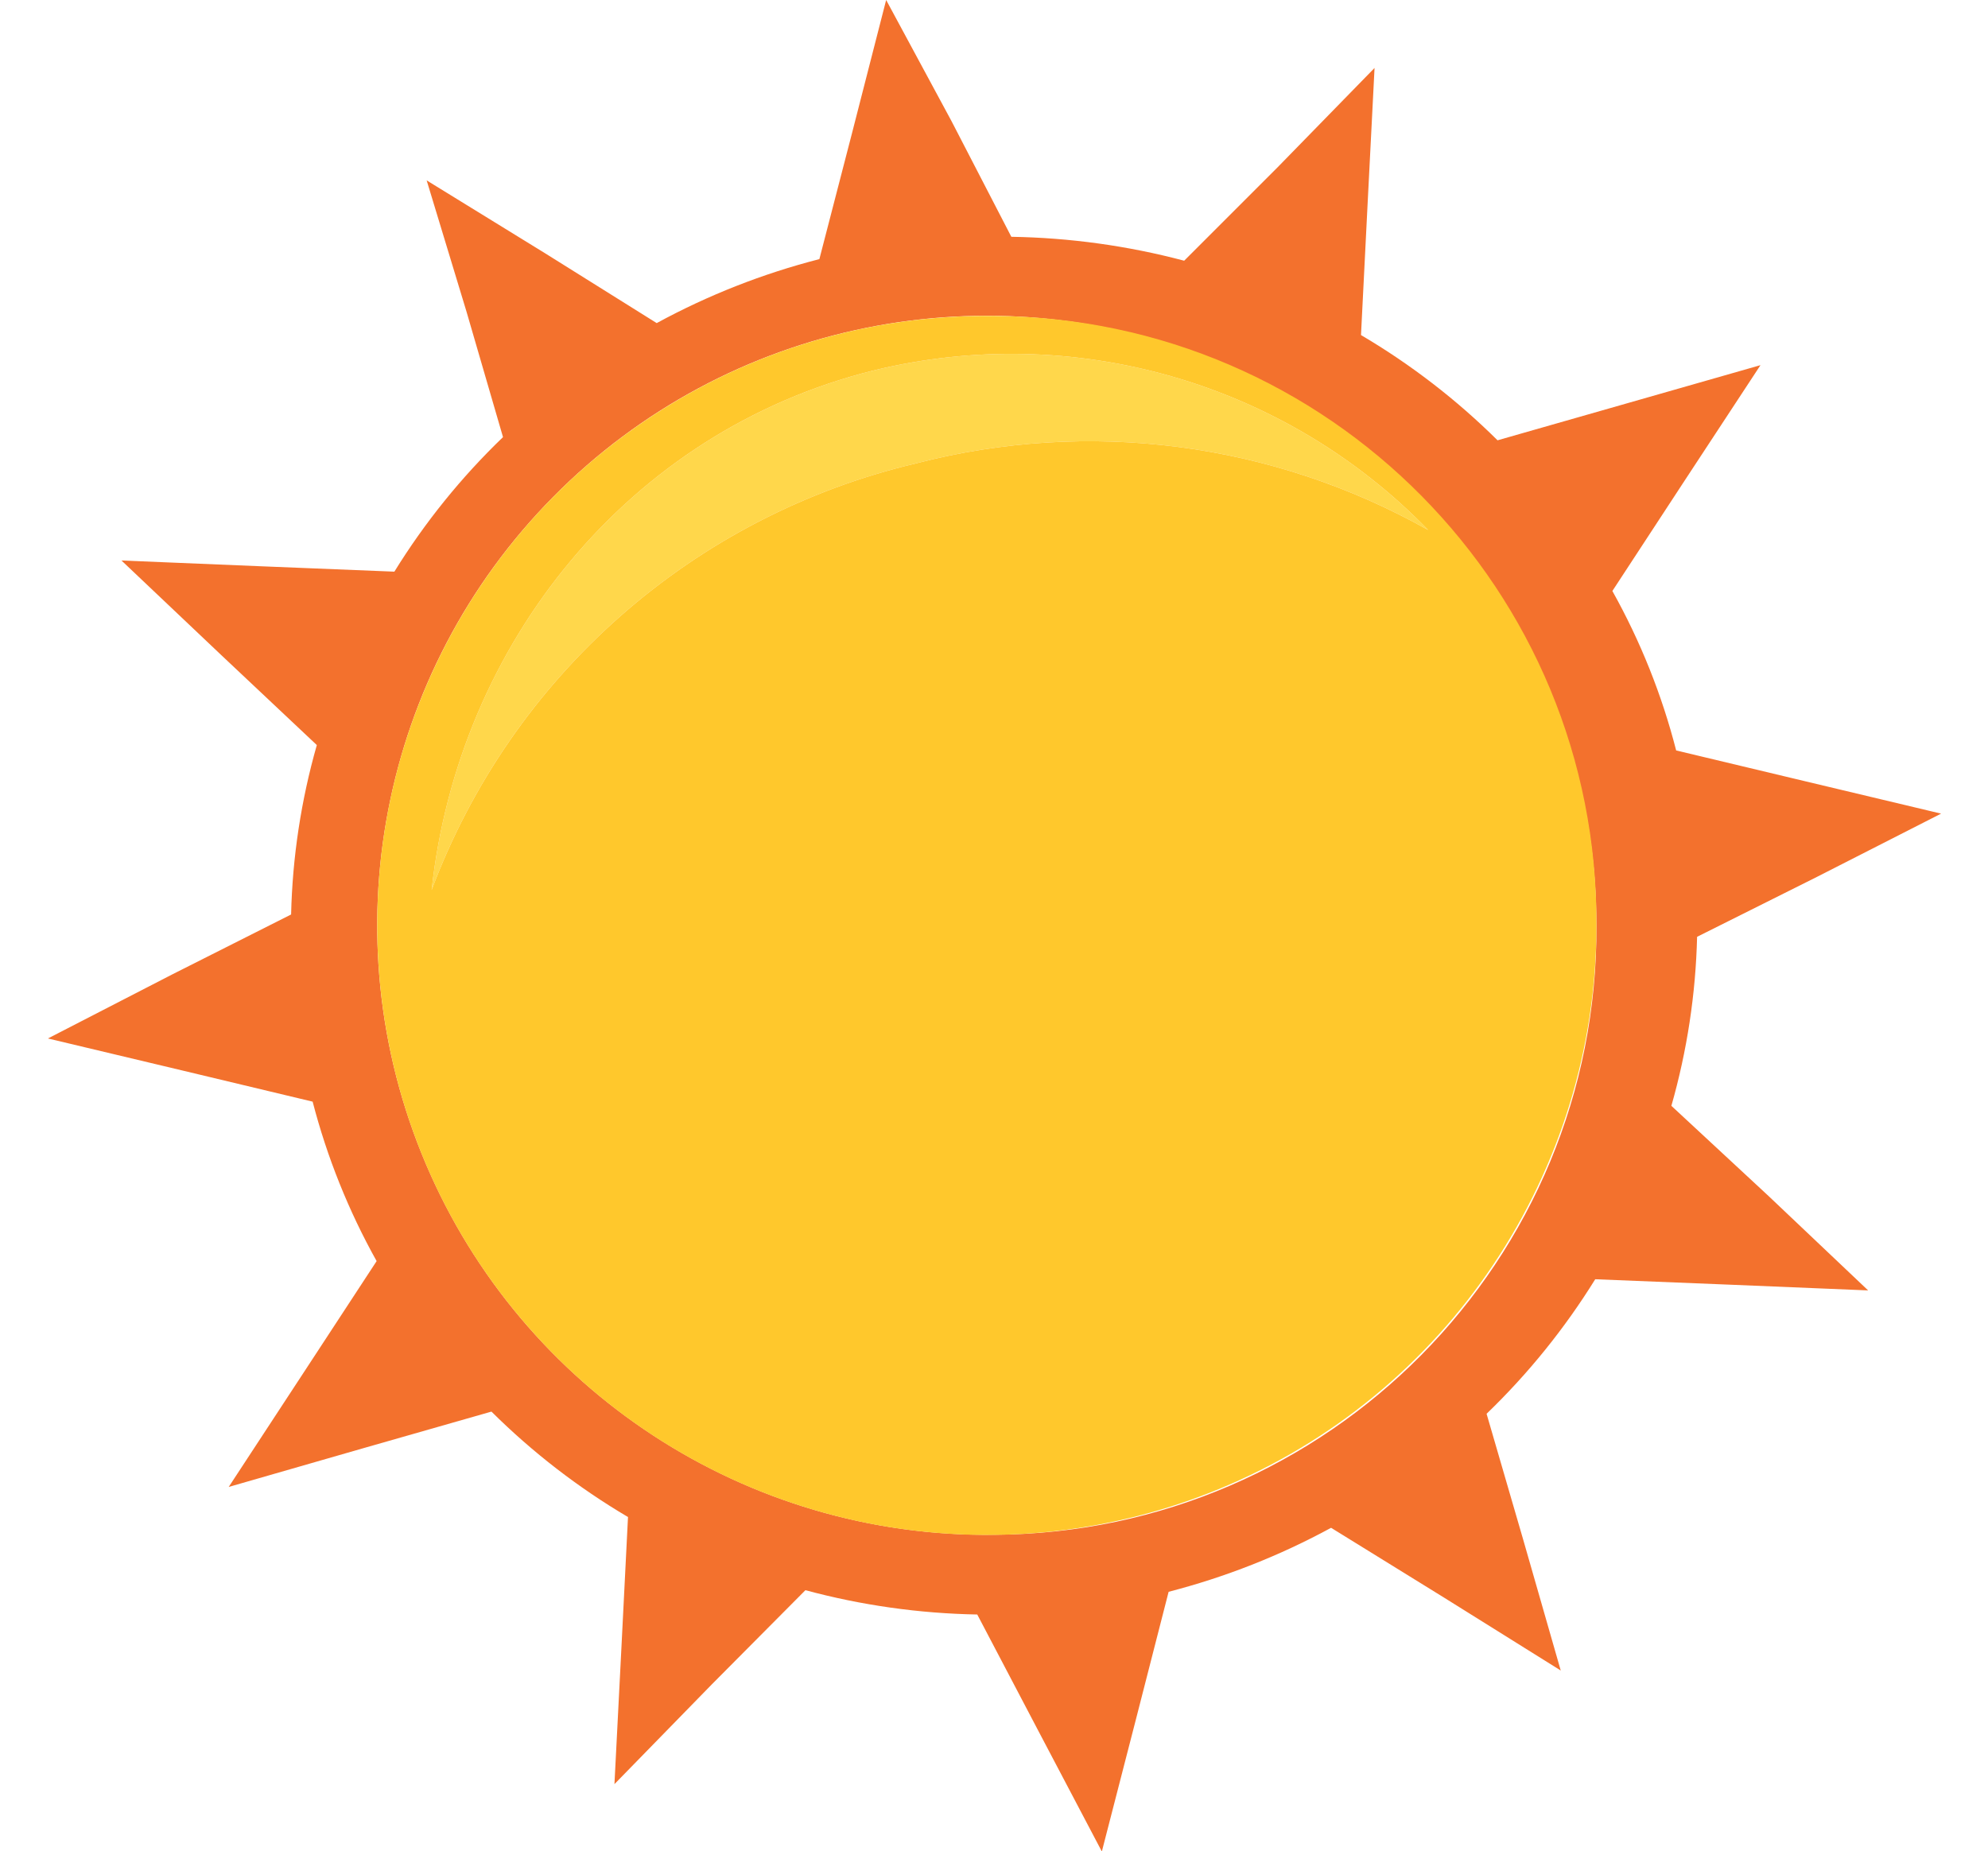
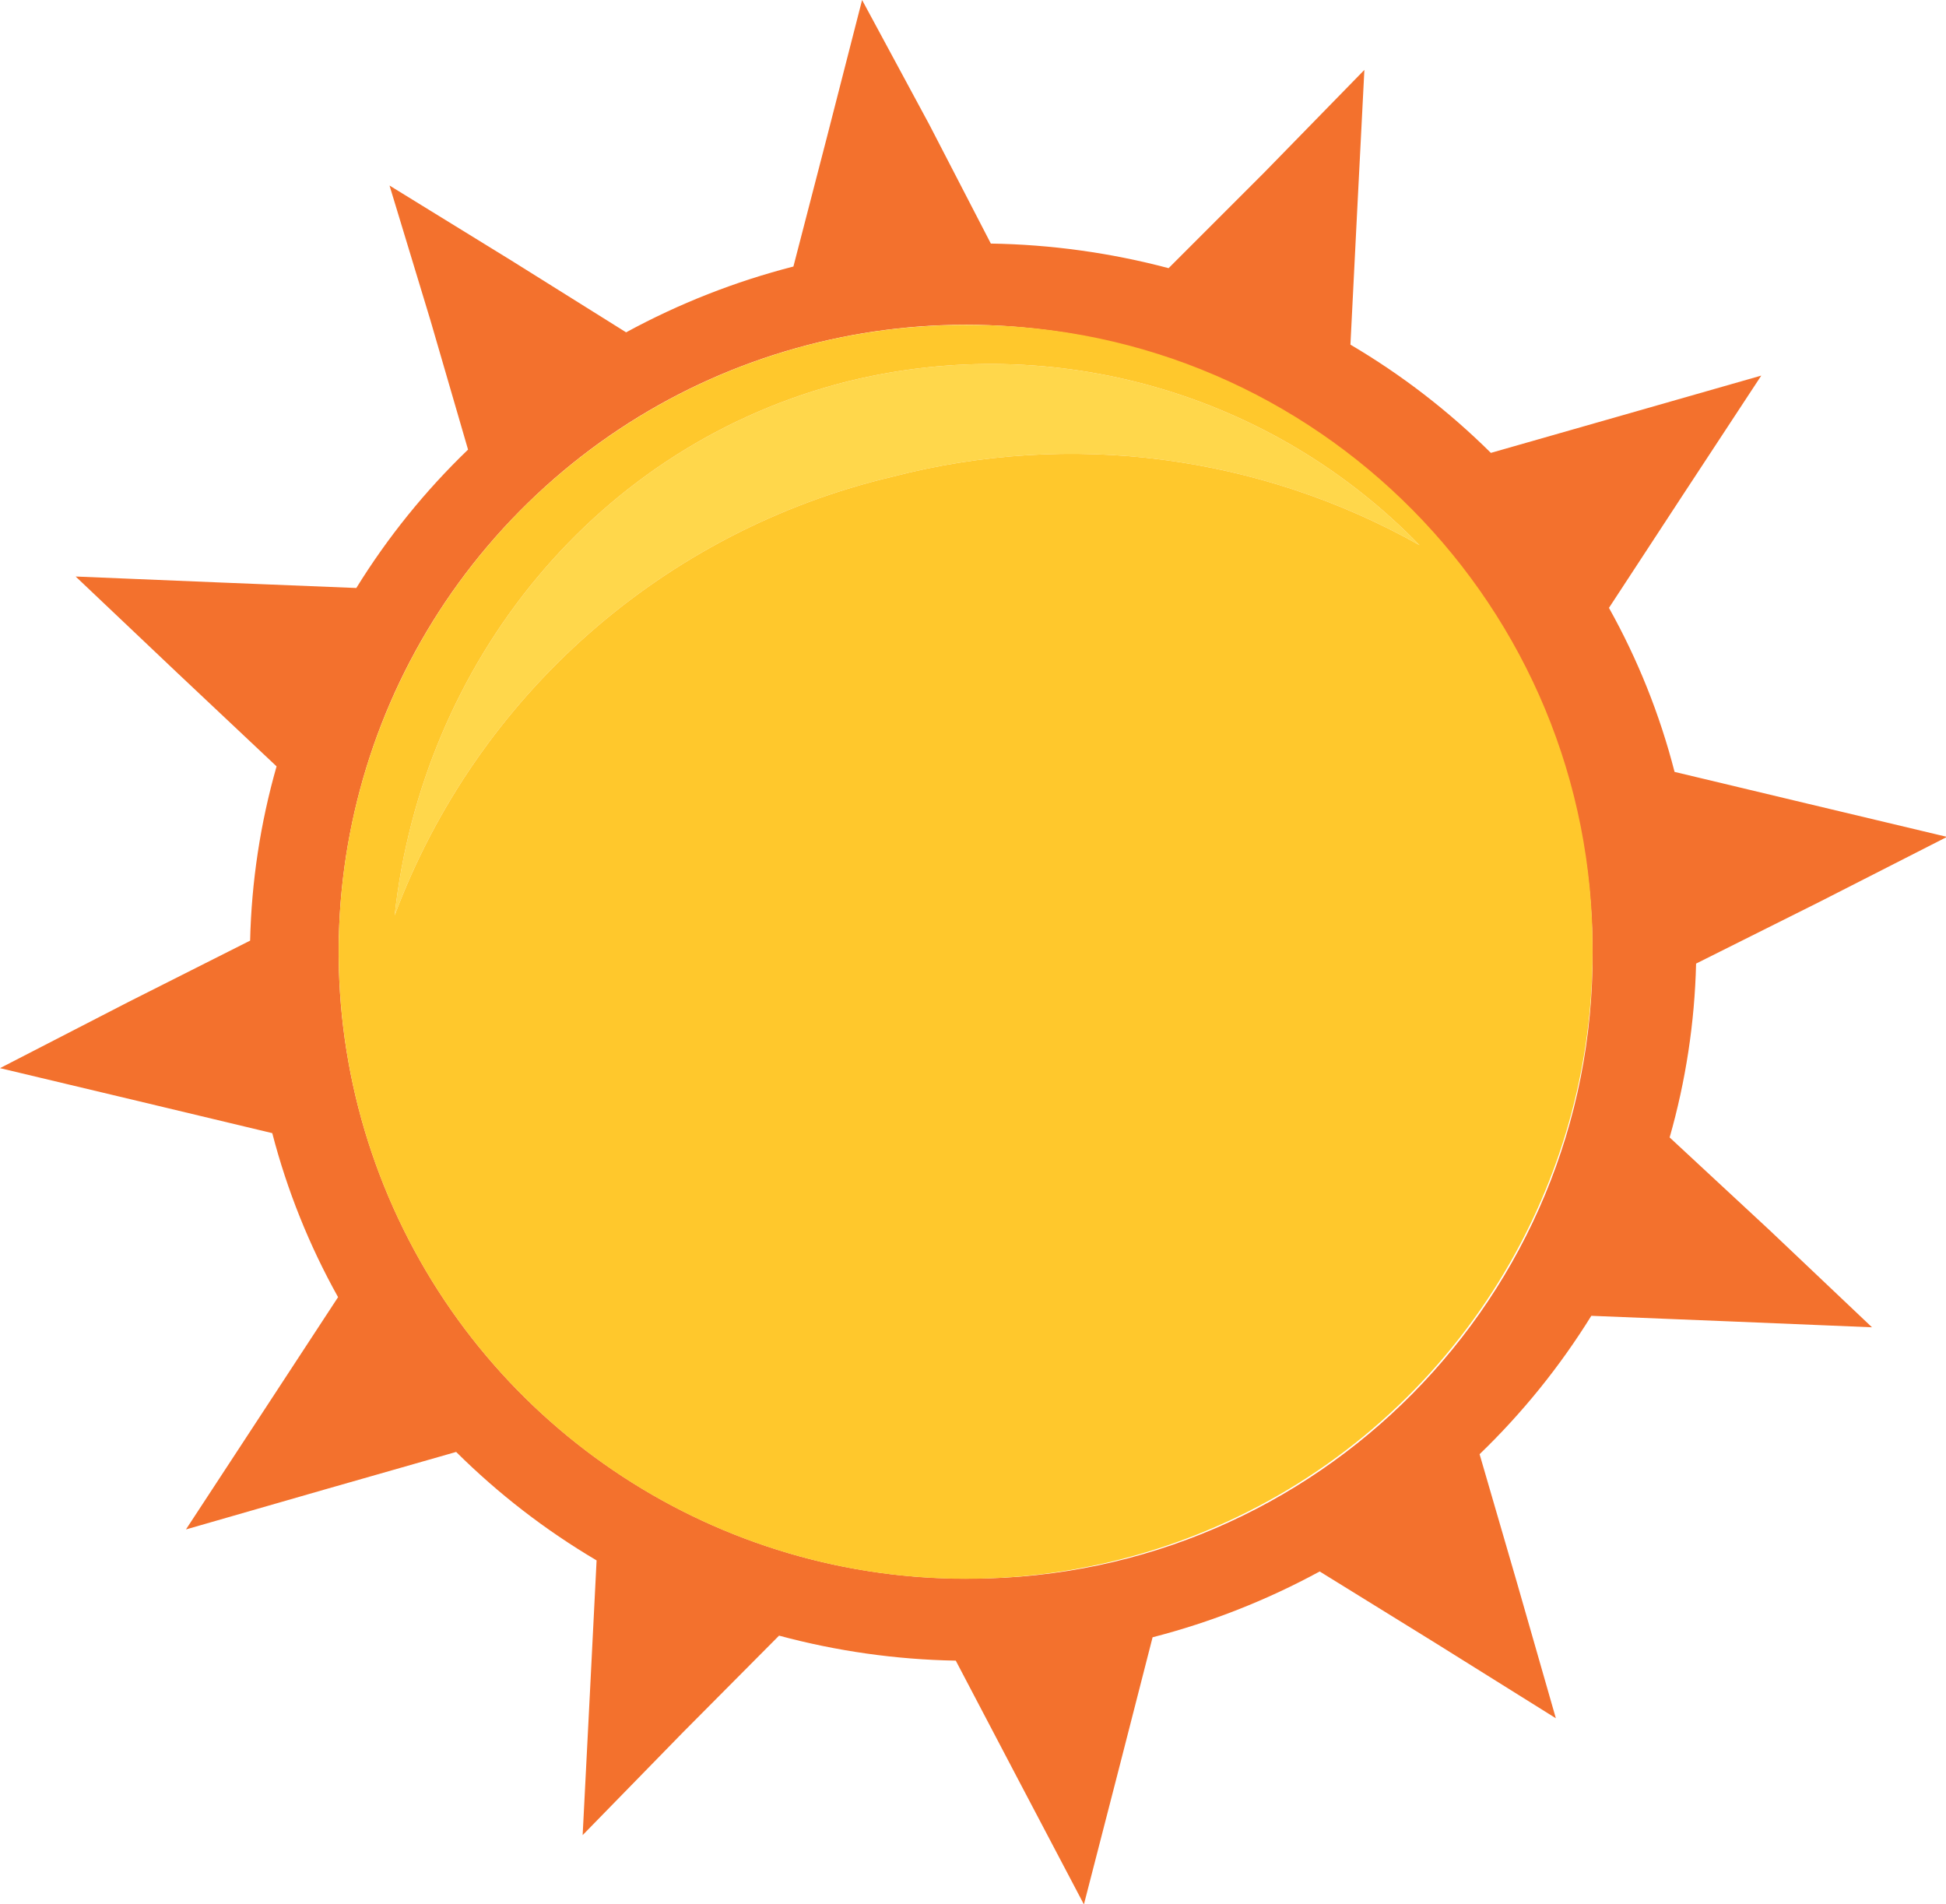
- <svg xmlns="http://www.w3.org/2000/svg" height="27.86" viewBox="0 0 94.92 92.86" width="29.92">
+ <svg xmlns="http://www.w3.org/2000/svg" height="92.86" viewBox="0 0 94.92 92.86" width="94.92">
  <path d="m43.54 23.25a34.38 34.38 0 0 0 -24.29 21.4c1.34-12.32 9.86-23 22.15-26.06a29.15 29.15 0 0 1 27.84 8 34.63 34.63 0 0 0 -25.7-3.34z" fill="#ffd74b" fill-rule="evenodd" />
  <path d="m81.44 55.48a33.86 33.86 0 0 0 1.29-8.48l6-3 6.24-3.18-6.8-1.62-6.49-1.55a33.41 33.41 0 0 0 -3.2-8l3.62-5.53 3.81-5.8-6.75 1.93-6.44 1.84a34.85 34.85 0 0 0 -6.85-5.28l.33-6.55.35-6.85-4.88 5-4.67 4.67a36.05 36.05 0 0 0 -8.67-1.2l-3-5.8-3.28-6.08-1.71 6.67-1.64 6.33a35.55 35.55 0 0 0 -8.16 3.21l-5.61-3.51-5.93-3.65 2 6.59 1.83 6.29a34.61 34.61 0 0 0 -5.45 6.75l-6.69-.27-7-.29 5 4.74 4.8 4.52a33.86 33.86 0 0 0 -1.29 8.5l-5.95 3-6.25 3.22 6.8 1.62 6.48 1.55a33.85 33.85 0 0 0 3.21 8l-3.62 5.53-3.8 5.8 6.74-1.94 6.44-1.84a34.9 34.9 0 0 0 6.85 5.29l-.33 6.55-.35 6.85 4.88-5 4.7-4.73a35.55 35.55 0 0 0 8.62 1.22l3.05 5.81 3.2 6.08 1.72-6.67 1.63-6.36a35.75 35.75 0 0 0 8.15-3.21l5.63 3.48 5.89 3.68-1.89-6.59-1.83-6.29a34.91 34.91 0 0 0 5.45-6.75l6.69.27 7 .29-5-4.74zm-33.98 21.52a30.58 30.58 0 1 1 30.22-30.57 30.39 30.39 0 0 1 -30.22 30.57z" fill="#f3712d" />
  <path d="m47.46 15.85a30.58 30.58 0 1 0 30.22 30.58 30.39 30.39 0 0 0 -30.22-30.58zm-3.92 7.4a34.38 34.38 0 0 0 -24.29 21.4c1.34-12.32 9.86-23 22.15-26.06a29.15 29.15 0 0 1 27.84 8 34.63 34.63 0 0 0 -25.7-3.34z" fill="#ffc82c" />
</svg>
